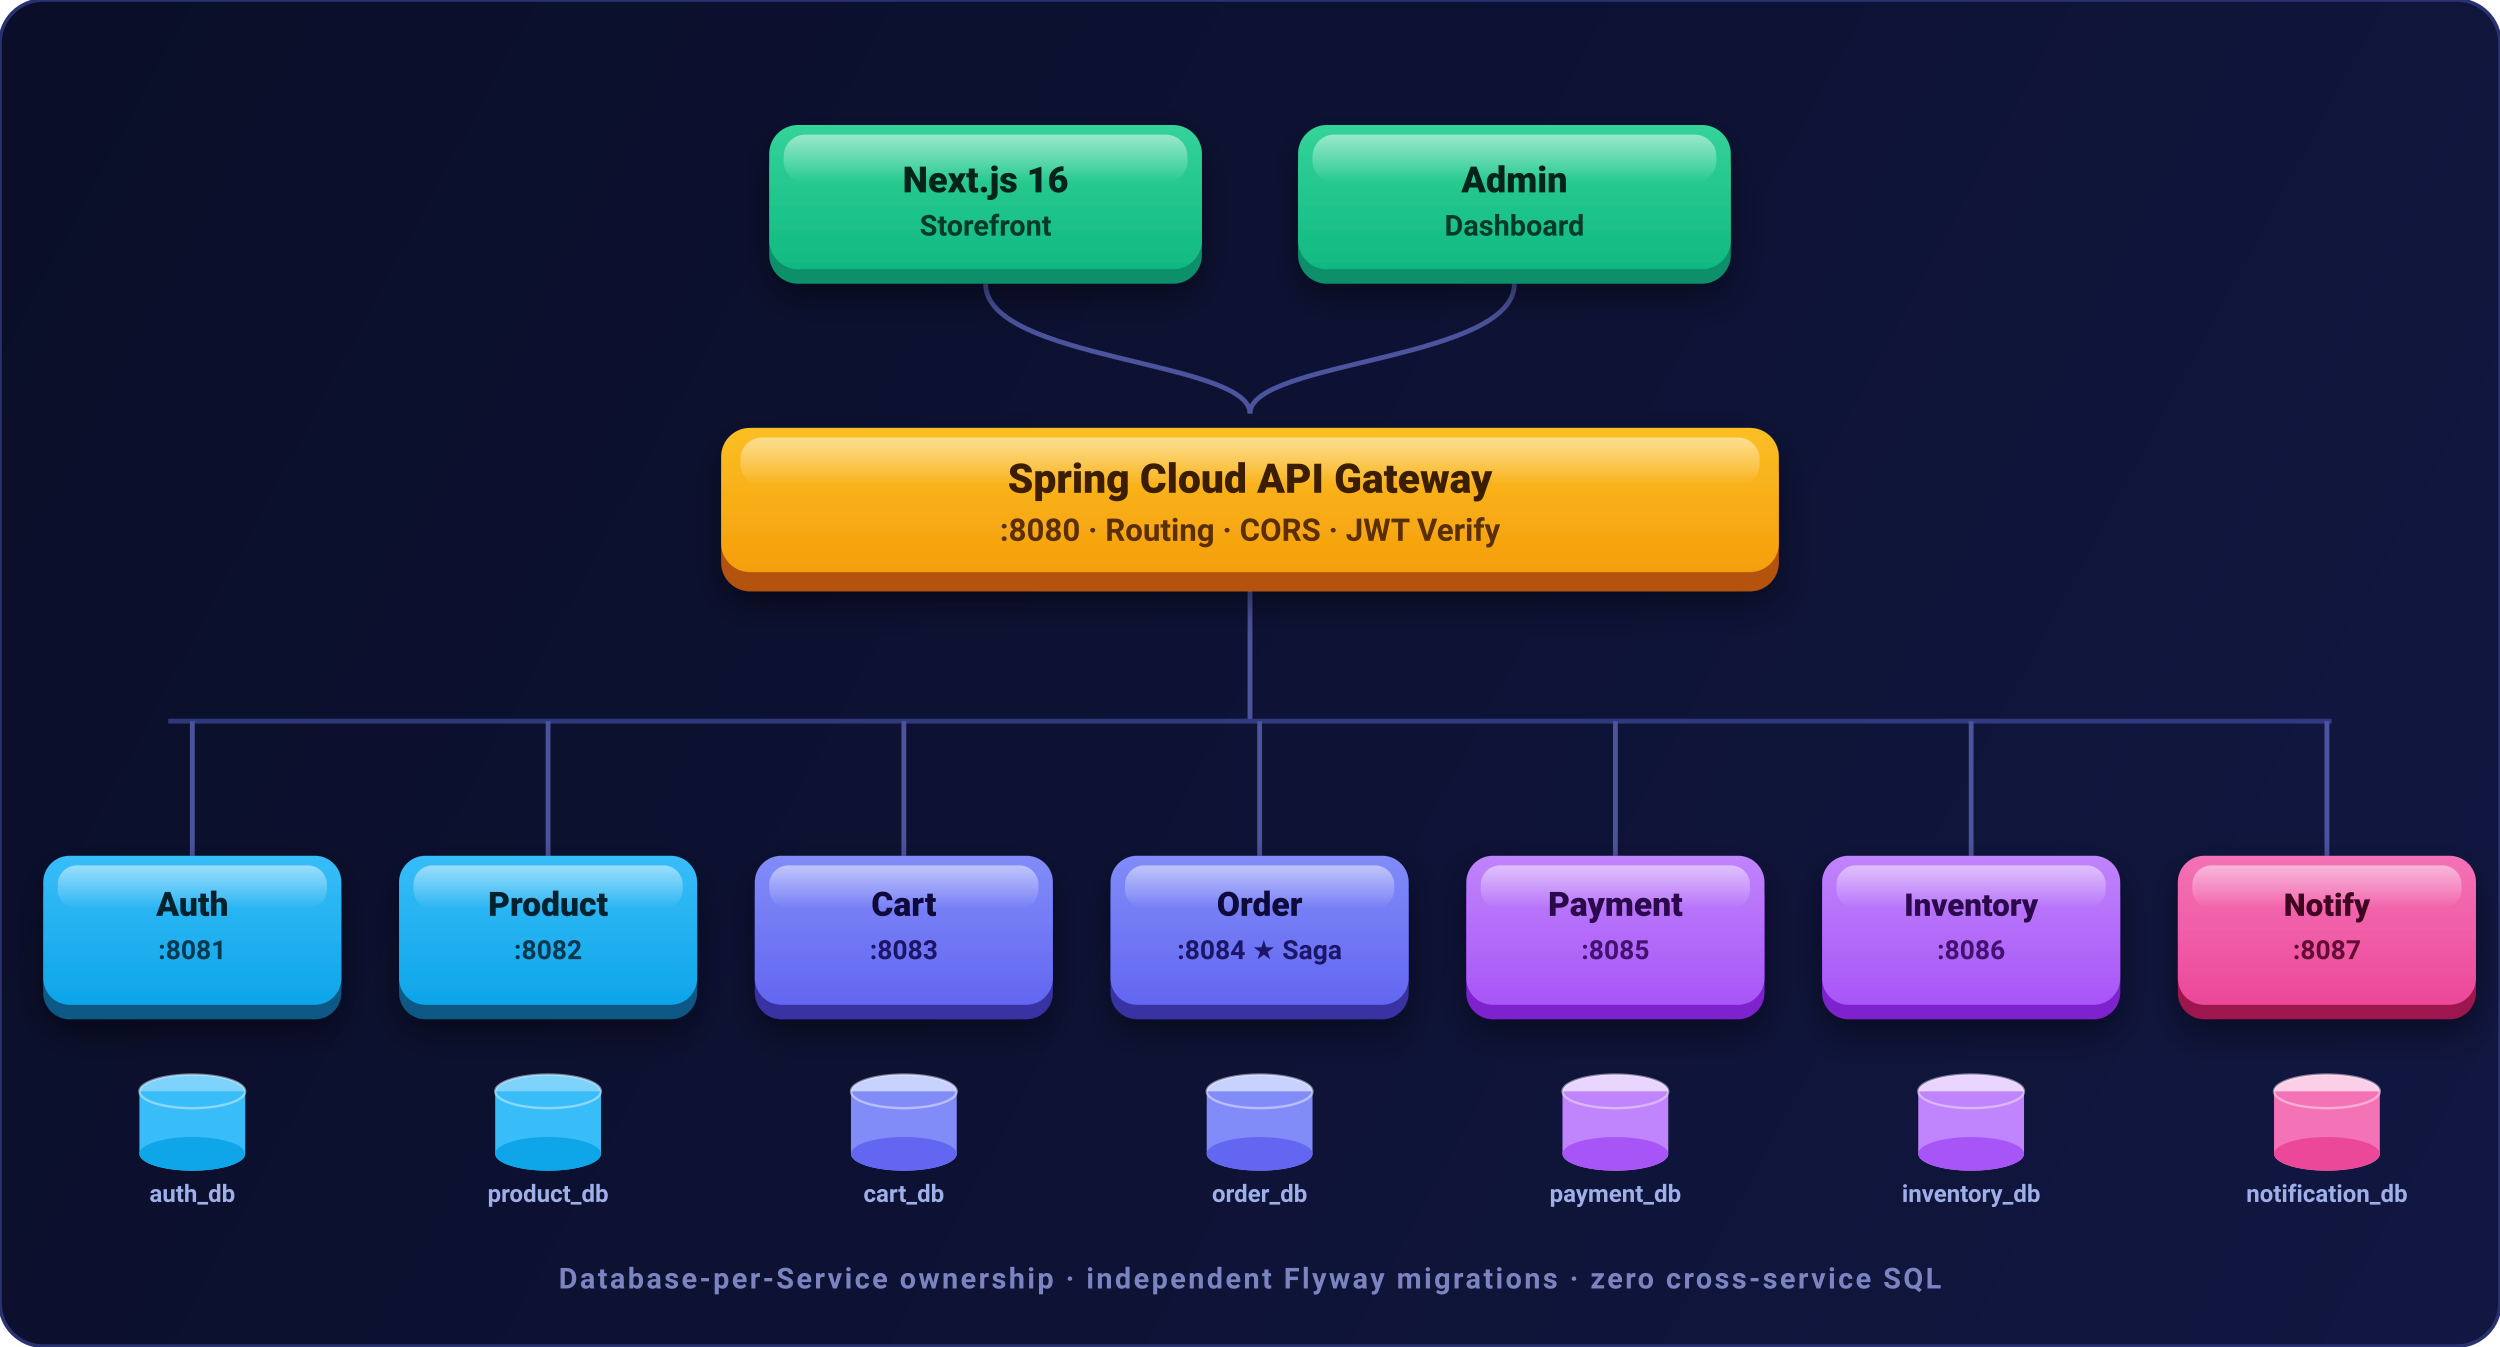
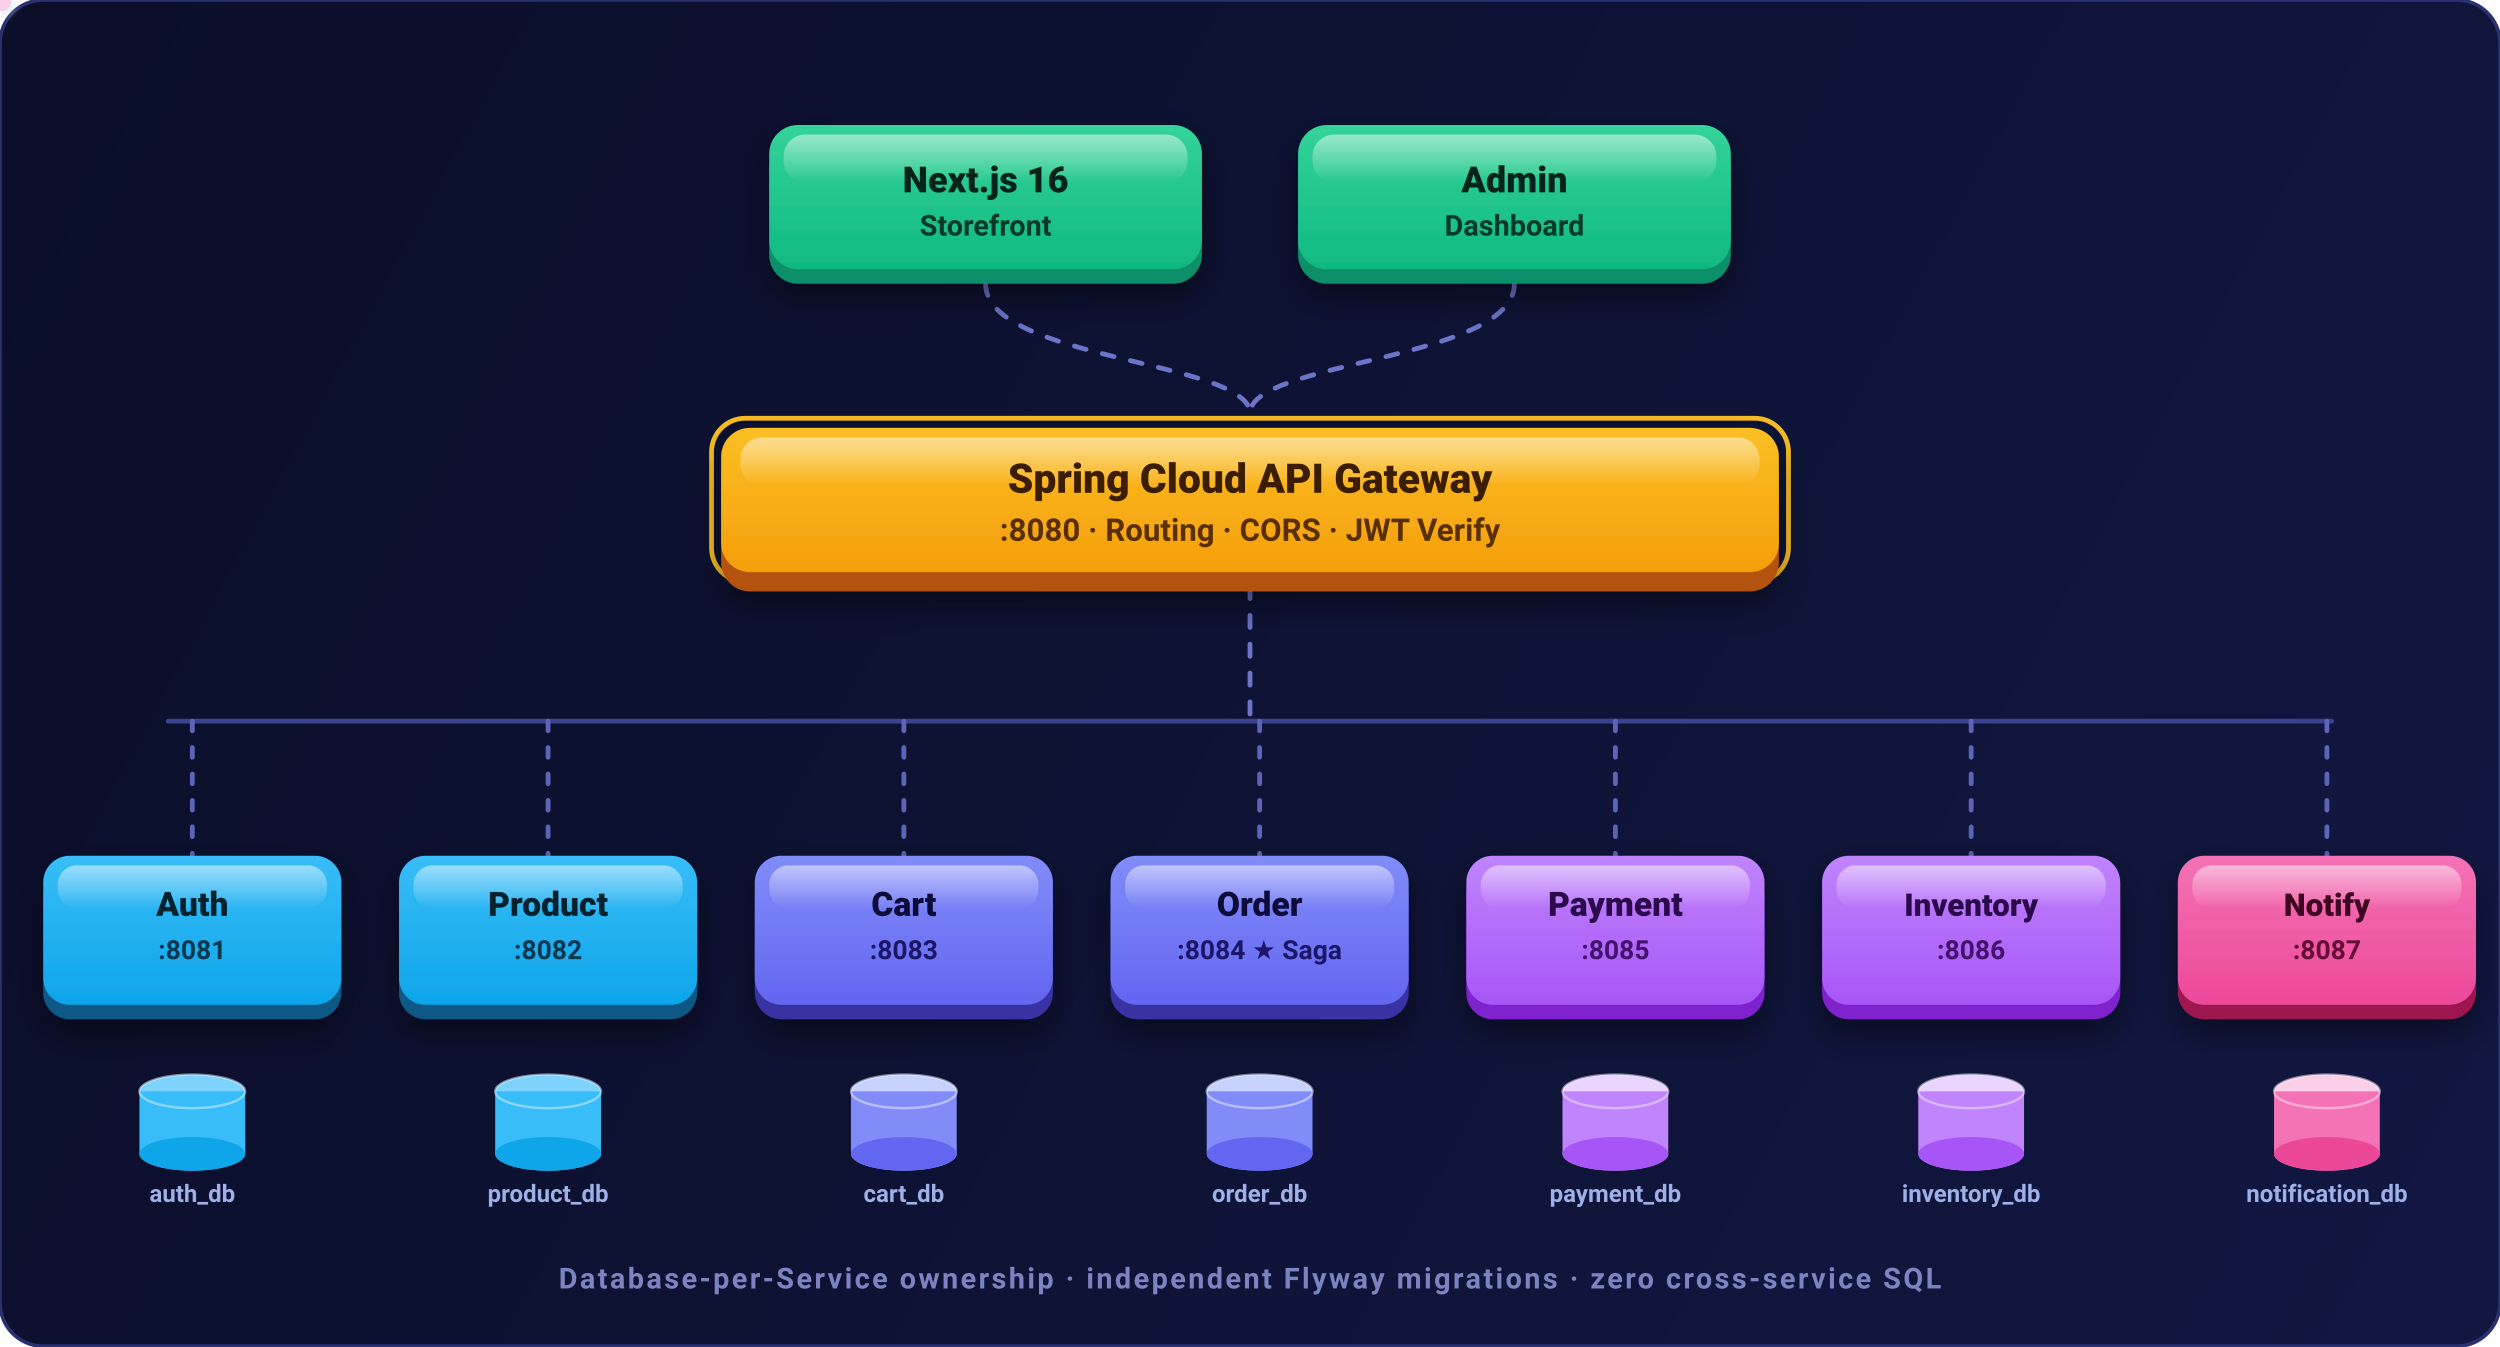
<svg xmlns="http://www.w3.org/2000/svg" width="1040" height="560" viewBox="0 0 1040 560" fill="none" font-family="'Segoe UI', Roboto, Helvetica, Arial, sans-serif">
  <defs>
    <linearGradient id="abg" x1="0" y1="0" x2="1040" y2="560" gradientUnits="userSpaceOnUse">
      <stop offset="0" stop-color="#0a0e28" />
      <stop offset="1" stop-color="#111741" />
    </linearGradient>
    <linearGradient id="gw" x1="0" y1="0" x2="0" y2="1">
      <stop offset="0" stop-color="#fbbf24" />
      <stop offset="1" stop-color="#f59e0b" />
    </linearGradient>
    <linearGradient id="fe" x1="0" y1="0" x2="0" y2="1">
      <stop offset="0" stop-color="#34d399" />
      <stop offset="1" stop-color="#10b981" />
    </linearGradient>
    <linearGradient id="c1" x1="0" y1="0" x2="0" y2="1">
      <stop offset="0" stop-color="#38bdf8" />
      <stop offset="1" stop-color="#0ea5e9" />
    </linearGradient>
    <linearGradient id="c2" x1="0" y1="0" x2="0" y2="1">
      <stop offset="0" stop-color="#818cf8" />
      <stop offset="1" stop-color="#6366f1" />
    </linearGradient>
    <linearGradient id="c3" x1="0" y1="0" x2="0" y2="1">
      <stop offset="0" stop-color="#c084fc" />
      <stop offset="1" stop-color="#a855f7" />
    </linearGradient>
    <linearGradient id="c4" x1="0" y1="0" x2="0" y2="1">
      <stop offset="0" stop-color="#f472b6" />
      <stop offset="1" stop-color="#ec4899" />
    </linearGradient>
    <linearGradient id="topsheen" x1="0" y1="0" x2="0" y2="1">
      <stop offset="0" stop-color="#fff" stop-opacity="0.5" />
      <stop offset="1" stop-color="#fff" stop-opacity="0" />
    </linearGradient>
    <filter id="ds" x="-30%" y="-30%" width="160%" height="180%">
      <feDropShadow dx="0" dy="6" stdDeviation="7" flood-color="#000" flood-opacity="0.45" />
    </filter>
+     <filter id="dot" x="-120%" y="-120%" width="340%" height="340%">
+       <feGaussianBlur stdDeviation="2.4" result="b" />
+       <feMerge>
+         <feMergeNode in="b" />
+         <feMergeNode in="SourceGraphic" />
+       </feMerge>
+     </filter>
  </defs>
  <rect width="1040" height="560" rx="18" fill="url(#abg)" />
  <rect width="1040" height="560" rx="18" fill="none" stroke="#2a3170" stroke-width="1.5" />
-   <g stroke="#5b64b8" stroke-width="2" fill="none" opacity="0.8">
-     <path d="M410 118 C410 150, 520 150, 520 172" />
-     <path d="M630 118 C630 150, 520 150, 520 172" />
-     <path d="M520 244 L520 300" />
+   <g fill="none" stroke-width="2" stroke-linecap="round">
+     <path d="M410 118 C410 150, 520 150, 520 172" stroke="#6b74c8" stroke-dasharray="5 7">
+       <animate attributeName="stroke-dashoffset" values="24;0" dur="0.9s" repeatCount="indefinite" />
+     </path>
+     <path d="M630 118 C630 150, 520 150, 520 172" stroke="#6b74c8" stroke-dasharray="5 7">
+       <animate attributeName="stroke-dashoffset" values="24;0" dur="0.9s" repeatCount="indefinite" />
+     </path>
+     <path d="M520 244 L520 300" stroke="#6b74c8" stroke-dasharray="5 7">
+       <animate attributeName="stroke-dashoffset" values="24;0" dur="0.9s" repeatCount="indefinite" />
+     </path>
    <path d="M70 300 L970 300" stroke="#3a4290" />
-     <path d="M80 300 L80 356" />
-     <path d="M228 300 L228 356" />
-     <path d="M376 300 L376 356" />
-     <path d="M524 300 L524 356" />
-     <path d="M672 300 L672 356" />
-     <path d="M820 300 L820 356" />
-     <path d="M968 300 L968 356" />
+     <g stroke="#5b64b8" stroke-dasharray="4 7">
+       <path d="M80 300 L80 356">
+         <animate attributeName="stroke-dashoffset" values="22;0" dur="1s" repeatCount="indefinite" />
+       </path>
+       <path d="M228 300 L228 356">
+         <animate attributeName="stroke-dashoffset" values="22;0" dur="1s" repeatCount="indefinite" />
+       </path>
+       <path d="M376 300 L376 356">
+         <animate attributeName="stroke-dashoffset" values="22;0" dur="1s" repeatCount="indefinite" />
+       </path>
+       <path d="M524 300 L524 356">
+         <animate attributeName="stroke-dashoffset" values="22;0" dur="1s" repeatCount="indefinite" />
+       </path>
+       <path d="M672 300 L672 356">
+         <animate attributeName="stroke-dashoffset" values="22;0" dur="1s" repeatCount="indefinite" />
+       </path>
+       <path d="M820 300 L820 356">
+         <animate attributeName="stroke-dashoffset" values="22;0" dur="1s" repeatCount="indefinite" />
+       </path>
+       <path d="M968 300 L968 356">
+         <animate attributeName="stroke-dashoffset" values="22;0" dur="1s" repeatCount="indefinite" />
+       </path>
+     </g>
+   </g>
+   <g filter="url(#dot)">
+     <circle r="4.5" fill="#6ee7b7">
+       <animateMotion path="M410 118 C410 150, 520 150, 520 172" dur="1.6s" repeatCount="indefinite" />
+     </circle>
+     <circle r="4.5" fill="#6ee7b7">
+       <animateMotion path="M630 118 C630 150, 520 150, 520 172" dur="1.6s" begin="-0.8s" repeatCount="indefinite" />
+     </circle>
+   </g>
+   <g filter="url(#dot)">
+     <circle r="4.5" fill="#7dd3fc">
+       <animateMotion path="M520 240 L520 300 L80 300 L80 352" dur="2.4s" begin="0s" repeatCount="indefinite" />
+     </circle>
+     <circle r="4.5" fill="#7dd3fc">
+       <animateMotion path="M520 240 L520 300 L228 300 L228 352" dur="2.4s" begin="-0.34s" repeatCount="indefinite" />
+     </circle>
+     <circle r="4.5" fill="#c7d2fe">
+       <animateMotion path="M520 240 L520 300 L376 300 L376 352" dur="2.4s" begin="-0.68s" repeatCount="indefinite" />
+     </circle>
+     <circle r="4.5" fill="#c7d2fe">
+       <animateMotion path="M520 240 L520 300 L524 300 L524 352" dur="2.4s" begin="-1.02s" repeatCount="indefinite" />
+     </circle>
+     <circle r="4.5" fill="#e9d5ff">
+       <animateMotion path="M520 240 L520 300 L672 300 L672 352" dur="2.4s" begin="-1.36s" repeatCount="indefinite" />
+     </circle>
+     <circle r="4.5" fill="#e9d5ff">
+       <animateMotion path="M520 240 L520 300 L820 300 L820 352" dur="2.4s" begin="-1.7s" repeatCount="indefinite" />
+     </circle>
+     <circle r="4.5" fill="#fbcfe8">
+       <animateMotion path="M520 240 L520 300 L968 300 L968 352" dur="2.4s" begin="-2.04s" repeatCount="indefinite" />
+     </circle>
  </g>
  <g filter="url(#ds)">
    <rect x="320" y="58" width="180" height="60" rx="12" fill="#0b8f6a" />
    <rect x="320" y="52" width="180" height="60" rx="12" fill="url(#fe)" />
    <rect x="326" y="56" width="168" height="20" rx="9" fill="url(#topsheen)" />
  </g>
  <text x="410" y="80" text-anchor="middle" font-size="15" font-weight="800" fill="#04231a">Next.js 16</text>
  <text x="410" y="98" text-anchor="middle" font-size="12" font-weight="600" fill="#053a2b">Storefront</text>
  <g filter="url(#ds)">
    <rect x="540" y="58" width="180" height="60" rx="12" fill="#0b8f6a" />
    <rect x="540" y="52" width="180" height="60" rx="12" fill="url(#fe)" />
    <rect x="546" y="56" width="168" height="20" rx="9" fill="url(#topsheen)" />
  </g>
  <text x="630" y="80" text-anchor="middle" font-size="15" font-weight="800" fill="#04231a">Admin</text>
  <text x="630" y="98" text-anchor="middle" font-size="12" font-weight="600" fill="#053a2b">Dashboard</text>
+   <rect x="296" y="174" width="448" height="68" rx="14" fill="none" stroke="#fbbf24" stroke-width="2">
+     <animate attributeName="opacity" values="0.9;0.15;0.9" dur="2.2s" repeatCount="indefinite" />
+     <animate attributeName="stroke-width" values="2;4;2" dur="2.2s" repeatCount="indefinite" />
+   </rect>
  <g filter="url(#ds)">
    <rect x="300" y="186" width="440" height="60" rx="12" fill="#b45309" />
    <rect x="300" y="178" width="440" height="60" rx="12" fill="url(#gw)" />
    <rect x="308" y="182" width="424" height="20" rx="9" fill="url(#topsheen)" />
  </g>
  <text x="520" y="205" text-anchor="middle" font-size="17" font-weight="900" fill="#3b1e02">Spring Cloud API Gateway</text>
  <text x="520" y="225" text-anchor="middle" font-size="13" font-weight="700" fill="#5a2f04">:8080 · Routing · CORS · JWT Verify</text>
  <g filter="url(#ds)">
    <rect x="18" y="362" width="124" height="62" rx="11" fill="#075985" />
    <rect x="18" y="356" width="124" height="62" rx="11" fill="url(#c1)" />
    <rect x="24" y="360" width="112" height="18" rx="8" fill="url(#topsheen)" />
  </g>
  <text x="80" y="381" text-anchor="middle" font-size="14" font-weight="800" fill="#04212e">Auth</text>
  <text x="80" y="399" text-anchor="middle" font-size="11" font-weight="700" fill="#063850">:8081</text>
  <g transform="translate(80,470)">
    <ellipse cx="0" cy="-16" rx="22" ry="7" fill="#7dd3fc" />
    <path d="M-22 -16 V10 a22 7 0 0 0 44 0 V-16" fill="#38bdf8" />
    <ellipse cx="0" cy="10" rx="22" ry="7" fill="#0ea5e9" />
    <ellipse cx="0" cy="-16" rx="22" ry="7" fill="none" stroke="#e0f2fe" stroke-opacity="0.5" />
  </g>
  <text x="80" y="500" text-anchor="middle" font-size="10" font-weight="600" fill="#9fb0e8">auth_db</text>
  <g filter="url(#ds)">
    <rect x="166" y="362" width="124" height="62" rx="11" fill="#075985" />
    <rect x="166" y="356" width="124" height="62" rx="11" fill="url(#c1)" />
    <rect x="172" y="360" width="112" height="18" rx="8" fill="url(#topsheen)" />
  </g>
  <text x="228" y="381" text-anchor="middle" font-size="14" font-weight="800" fill="#04212e">Product</text>
  <text x="228" y="399" text-anchor="middle" font-size="11" font-weight="700" fill="#063850">:8082</text>
  <g transform="translate(228,470)">
    <ellipse cx="0" cy="-16" rx="22" ry="7" fill="#7dd3fc" />
    <path d="M-22 -16 V10 a22 7 0 0 0 44 0 V-16" fill="#38bdf8" />
    <ellipse cx="0" cy="10" rx="22" ry="7" fill="#0ea5e9" />
    <ellipse cx="0" cy="-16" rx="22" ry="7" fill="none" stroke="#e0f2fe" stroke-opacity="0.5" />
  </g>
  <text x="228" y="500" text-anchor="middle" font-size="10" font-weight="600" fill="#9fb0e8">product_db</text>
  <g filter="url(#ds)">
    <rect x="314" y="362" width="124" height="62" rx="11" fill="#3730a3" />
    <rect x="314" y="356" width="124" height="62" rx="11" fill="url(#c2)" />
    <rect x="320" y="360" width="112" height="18" rx="8" fill="url(#topsheen)" />
  </g>
  <text x="376" y="381" text-anchor="middle" font-size="14" font-weight="800" fill="#0e0a3a">Cart</text>
  <text x="376" y="399" text-anchor="middle" font-size="11" font-weight="700" fill="#1c1668">:8083</text>
  <g transform="translate(376,470)">
    <ellipse cx="0" cy="-16" rx="22" ry="7" fill="#c7d2fe" />
    <path d="M-22 -16 V10 a22 7 0 0 0 44 0 V-16" fill="#818cf8" />
    <ellipse cx="0" cy="10" rx="22" ry="7" fill="#6366f1" />
    <ellipse cx="0" cy="-16" rx="22" ry="7" fill="none" stroke="#eef2ff" stroke-opacity="0.5" />
  </g>
  <text x="376" y="500" text-anchor="middle" font-size="10" font-weight="600" fill="#9fb0e8">cart_db</text>
  <g filter="url(#ds)">
    <rect x="462" y="362" width="124" height="62" rx="11" fill="#3730a3" />
    <rect x="462" y="356" width="124" height="62" rx="11" fill="url(#c2)" />
    <rect x="468" y="360" width="112" height="18" rx="8" fill="url(#topsheen)" />
  </g>
  <text x="524" y="381" text-anchor="middle" font-size="14" font-weight="800" fill="#0e0a3a">Order</text>
  <text x="524" y="399" text-anchor="middle" font-size="11" font-weight="700" fill="#1c1668">:8084 ★ Saga</text>
  <g transform="translate(524,470)">
    <ellipse cx="0" cy="-16" rx="22" ry="7" fill="#c7d2fe" />
    <path d="M-22 -16 V10 a22 7 0 0 0 44 0 V-16" fill="#818cf8" />
    <ellipse cx="0" cy="10" rx="22" ry="7" fill="#6366f1" />
    <ellipse cx="0" cy="-16" rx="22" ry="7" fill="none" stroke="#eef2ff" stroke-opacity="0.5" />
  </g>
  <text x="524" y="500" text-anchor="middle" font-size="10" font-weight="600" fill="#9fb0e8">order_db</text>
  <g filter="url(#ds)">
    <rect x="610" y="362" width="124" height="62" rx="11" fill="#7e22ce" />
    <rect x="610" y="356" width="124" height="62" rx="11" fill="url(#c3)" />
    <rect x="616" y="360" width="112" height="18" rx="8" fill="url(#topsheen)" />
  </g>
  <text x="672" y="381" text-anchor="middle" font-size="14" font-weight="800" fill="#2a0a4a">Payment</text>
  <text x="672" y="399" text-anchor="middle" font-size="11" font-weight="700" fill="#43126e">:8085</text>
  <g transform="translate(672,470)">
    <ellipse cx="0" cy="-16" rx="22" ry="7" fill="#e9d5ff" />
    <path d="M-22 -16 V10 a22 7 0 0 0 44 0 V-16" fill="#c084fc" />
    <ellipse cx="0" cy="10" rx="22" ry="7" fill="#a855f7" />
    <ellipse cx="0" cy="-16" rx="22" ry="7" fill="none" stroke="#f5e9ff" stroke-opacity="0.5" />
  </g>
  <text x="672" y="500" text-anchor="middle" font-size="10" font-weight="600" fill="#9fb0e8">payment_db</text>
  <g filter="url(#ds)">
    <rect x="758" y="362" width="124" height="62" rx="11" fill="#7e22ce" />
    <rect x="758" y="356" width="124" height="62" rx="11" fill="url(#c3)" />
    <rect x="764" y="360" width="112" height="18" rx="8" fill="url(#topsheen)" />
  </g>
  <text x="820" y="381" text-anchor="middle" font-size="13" font-weight="800" fill="#2a0a4a">Inventory</text>
  <text x="820" y="399" text-anchor="middle" font-size="11" font-weight="700" fill="#43126e">:8086</text>
  <g transform="translate(820,470)">
    <ellipse cx="0" cy="-16" rx="22" ry="7" fill="#e9d5ff" />
    <path d="M-22 -16 V10 a22 7 0 0 0 44 0 V-16" fill="#c084fc" />
    <ellipse cx="0" cy="10" rx="22" ry="7" fill="#a855f7" />
    <ellipse cx="0" cy="-16" rx="22" ry="7" fill="none" stroke="#f5e9ff" stroke-opacity="0.5" />
  </g>
  <text x="820" y="500" text-anchor="middle" font-size="10" font-weight="600" fill="#9fb0e8">inventory_db</text>
  <g filter="url(#ds)">
    <rect x="906" y="362" width="124" height="62" rx="11" fill="#9d174d" />
    <rect x="906" y="356" width="124" height="62" rx="11" fill="url(#c4)" />
    <rect x="912" y="360" width="112" height="18" rx="8" fill="url(#topsheen)" />
  </g>
  <text x="968" y="381" text-anchor="middle" font-size="13" font-weight="800" fill="#3f0620">Notify</text>
  <text x="968" y="399" text-anchor="middle" font-size="11" font-weight="700" fill="#640d34">:8087</text>
  <g transform="translate(968,470)">
    <ellipse cx="0" cy="-16" rx="22" ry="7" fill="#fbcfe8" />
    <path d="M-22 -16 V10 a22 7 0 0 0 44 0 V-16" fill="#f472b6" />
    <ellipse cx="0" cy="10" rx="22" ry="7" fill="#ec4899" />
    <ellipse cx="0" cy="-16" rx="22" ry="7" fill="none" stroke="#ffe9f5" stroke-opacity="0.5" />
  </g>
  <text x="968" y="500" text-anchor="middle" font-size="10" font-weight="600" fill="#9fb0e8">notification_db</text>
  <text x="520" y="536" text-anchor="middle" font-size="12" font-weight="600" letter-spacing="1" fill="#7b84c0">Database‑per‑Service ownership · independent Flyway migrations · zero cross‑service SQL</text>
</svg>
